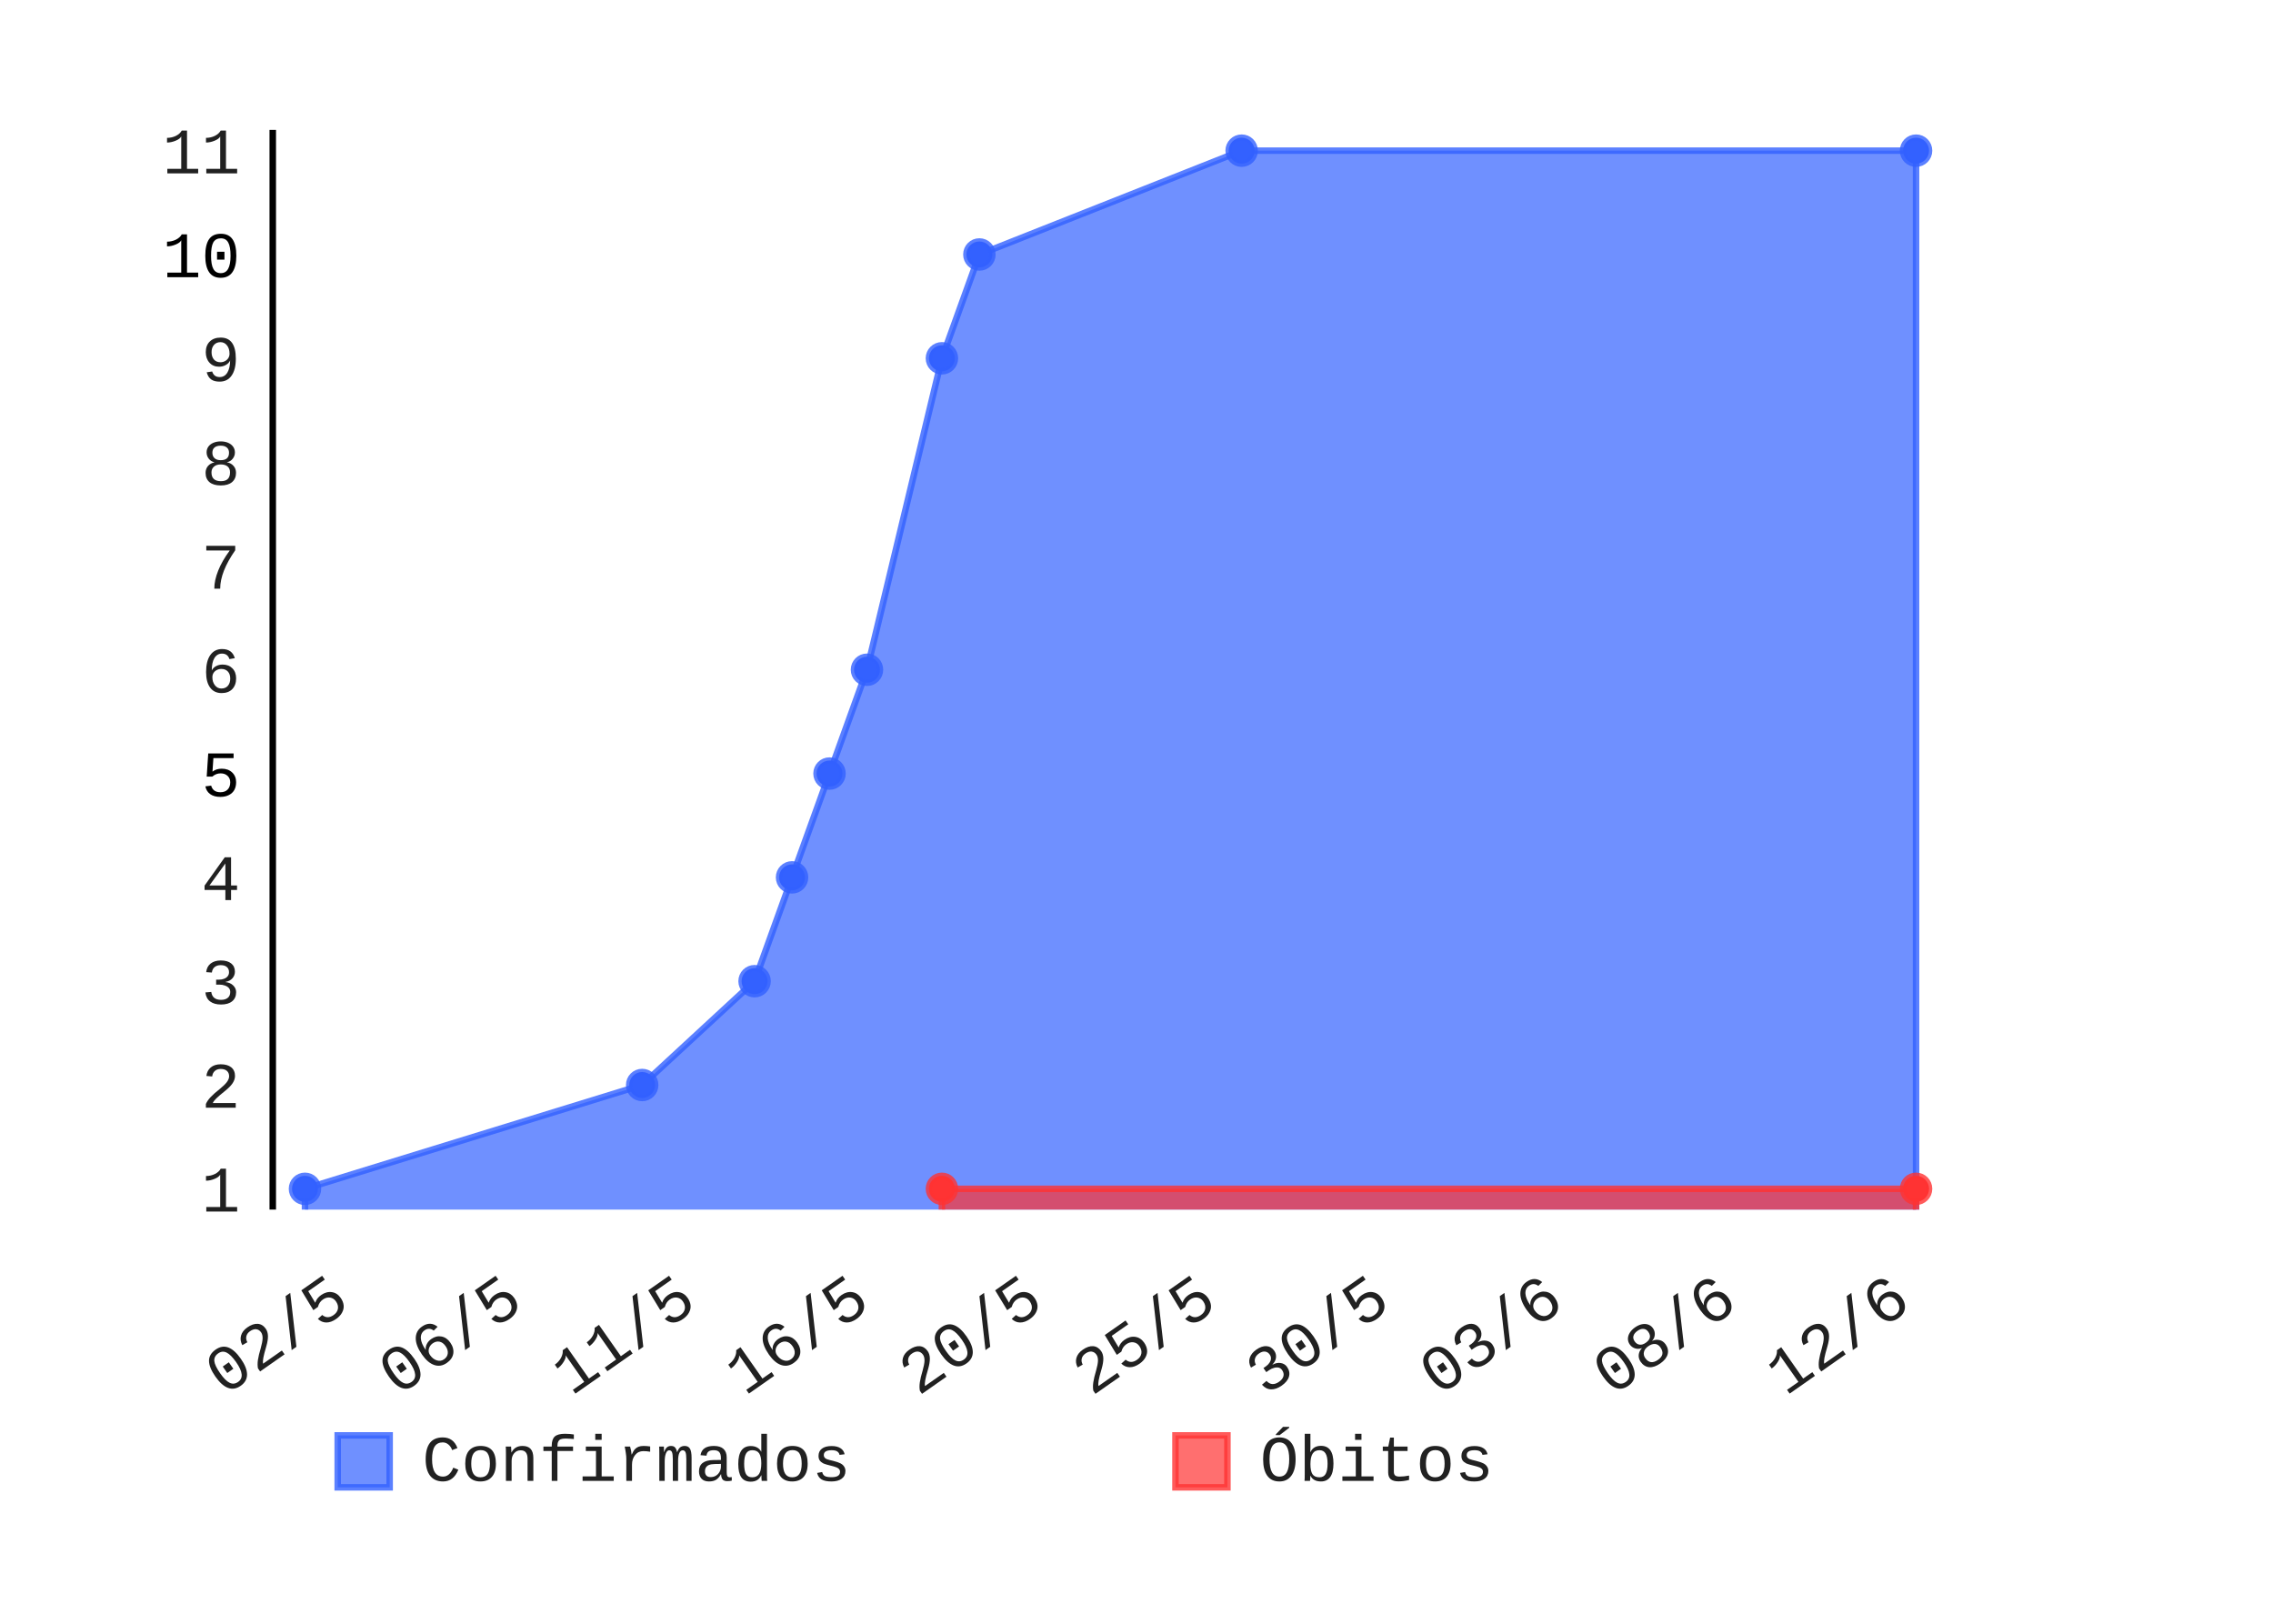
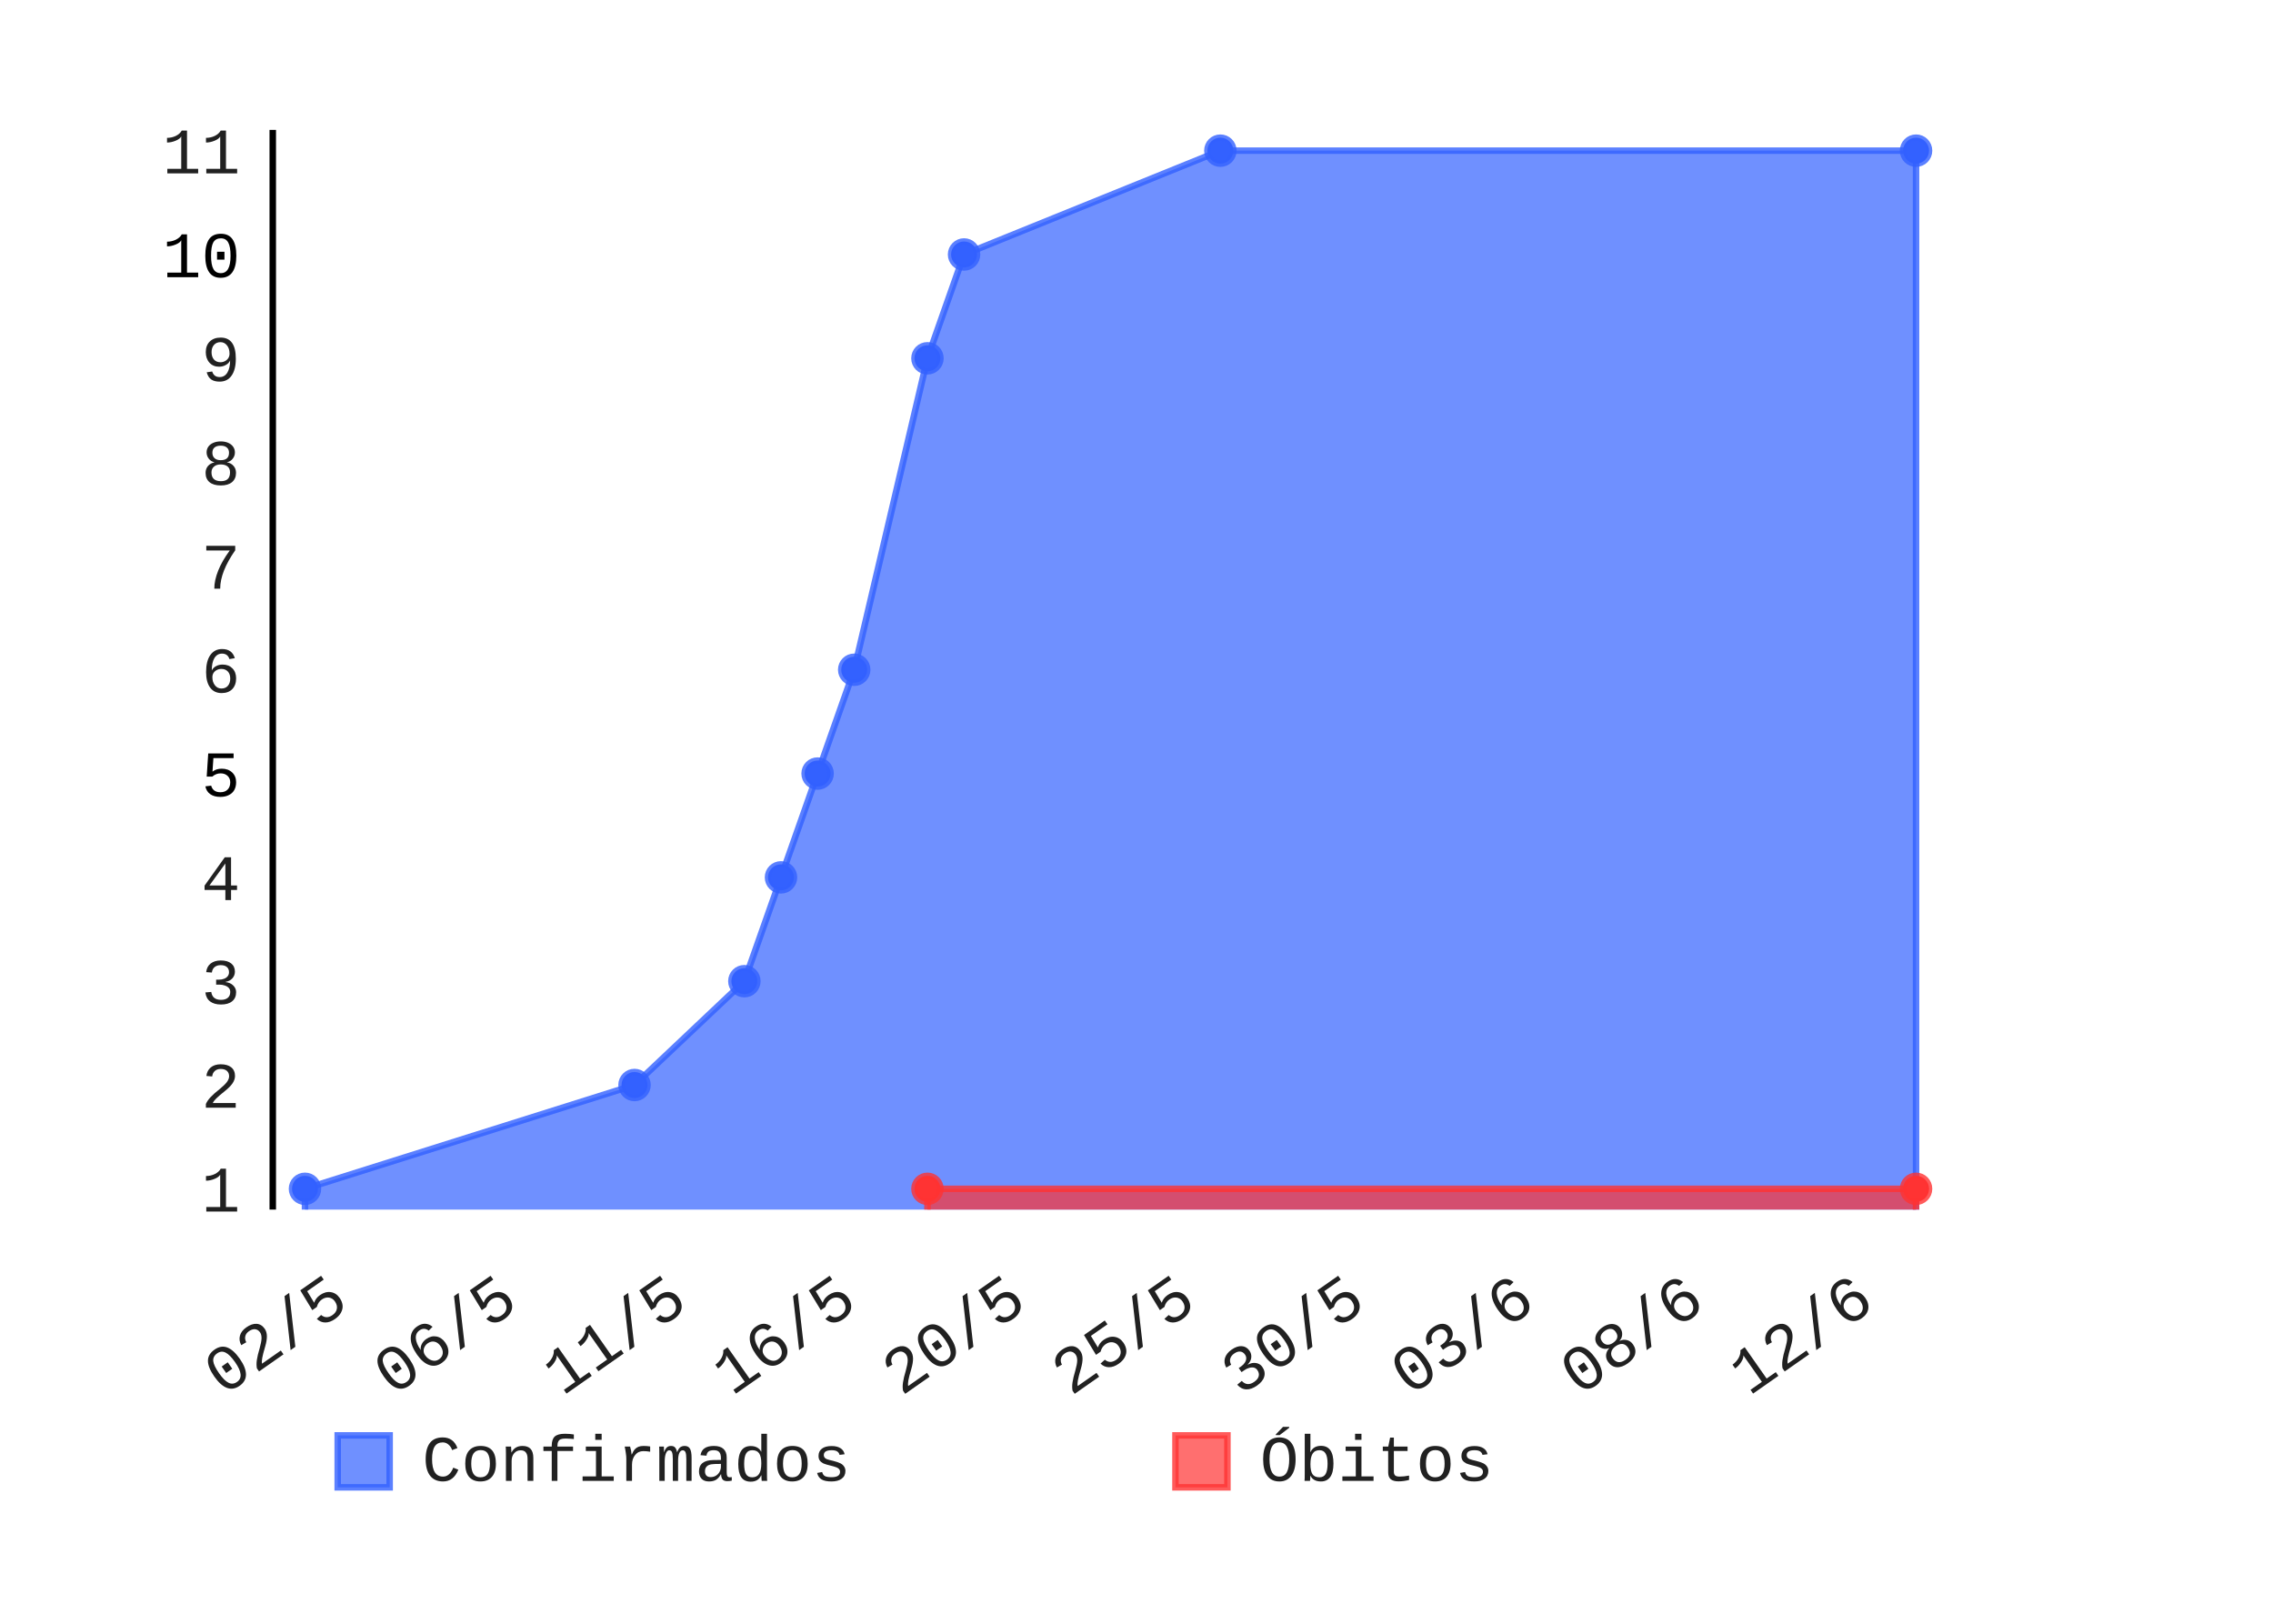
- <svg xmlns="http://www.w3.org/2000/svg" class="pygal-chart" height="250" id="chart-8c9bfa50-fb9b-44ac-90b3-ced3520da9b6" viewBox="0 0 350 250" width="350">
+ <svg xmlns="http://www.w3.org/2000/svg" class="pygal-chart" height="250" id="chart-bde1ed92-c1d8-47d5-9b69-a57da5bffee0" viewBox="0 0 350 250" width="350">
  <defs>
-     <style type="text/css">#chart-8c9bfa50-fb9b-44ac-90b3-ced3520da9b6{-webkit-user-select:none;-webkit-font-smoothing:antialiased;font-family:Consolas,"Liberation Mono",Menlo,Courier,monospace}#chart-8c9bfa50-fb9b-44ac-90b3-ced3520da9b6 .title{font-family:Consolas,"Liberation Mono",Menlo,Courier,monospace;font-size:8px}#chart-8c9bfa50-fb9b-44ac-90b3-ced3520da9b6 .legends .legend text{font-family:Consolas,"Liberation Mono",Menlo,Courier,monospace;font-size:10px}#chart-8c9bfa50-fb9b-44ac-90b3-ced3520da9b6 .axis text{font-family:Consolas,"Liberation Mono",Menlo,Courier,monospace;font-size:10px}#chart-8c9bfa50-fb9b-44ac-90b3-ced3520da9b6 .axis text.major{font-family:Consolas,"Liberation Mono",Menlo,Courier,monospace;font-size:10px}#chart-8c9bfa50-fb9b-44ac-90b3-ced3520da9b6 .text-overlay text.value{font-family:Consolas,"Liberation Mono",Menlo,Courier,monospace;font-size:16px}#chart-8c9bfa50-fb9b-44ac-90b3-ced3520da9b6 .text-overlay text.label{font-family:Consolas,"Liberation Mono",Menlo,Courier,monospace;font-size:10px}#chart-8c9bfa50-fb9b-44ac-90b3-ced3520da9b6 .tooltip{font-family:Consolas,"Liberation Mono",Menlo,Courier,monospace;font-size:12px}#chart-8c9bfa50-fb9b-44ac-90b3-ced3520da9b6 text.no_data{font-family:Consolas,"Liberation Mono",Menlo,Courier,monospace;font-size:64px}
- #chart-8c9bfa50-fb9b-44ac-90b3-ced3520da9b6{background-color:transparent}#chart-8c9bfa50-fb9b-44ac-90b3-ced3520da9b6 path,#chart-8c9bfa50-fb9b-44ac-90b3-ced3520da9b6 line,#chart-8c9bfa50-fb9b-44ac-90b3-ced3520da9b6 rect,#chart-8c9bfa50-fb9b-44ac-90b3-ced3520da9b6 circle{-webkit-transition:150ms;-moz-transition:150ms;transition:150ms}#chart-8c9bfa50-fb9b-44ac-90b3-ced3520da9b6 .graph &gt; .background{fill:transparent}#chart-8c9bfa50-fb9b-44ac-90b3-ced3520da9b6 .plot &gt; .background{fill:rgba(255,255,255,1)}#chart-8c9bfa50-fb9b-44ac-90b3-ced3520da9b6 .graph{fill:rgba(0,0,0,.87)}#chart-8c9bfa50-fb9b-44ac-90b3-ced3520da9b6 text.no_data{fill:rgba(0,0,0,1)}#chart-8c9bfa50-fb9b-44ac-90b3-ced3520da9b6 .title{fill:rgba(0,0,0,1)}#chart-8c9bfa50-fb9b-44ac-90b3-ced3520da9b6 .legends .legend text{fill:rgba(0,0,0,.87)}#chart-8c9bfa50-fb9b-44ac-90b3-ced3520da9b6 .legends .legend:hover text{fill:rgba(0,0,0,1)}#chart-8c9bfa50-fb9b-44ac-90b3-ced3520da9b6 .axis .line{stroke:rgba(0,0,0,1)}#chart-8c9bfa50-fb9b-44ac-90b3-ced3520da9b6 .axis .guide.line{stroke:rgba(0,0,0,.54)}#chart-8c9bfa50-fb9b-44ac-90b3-ced3520da9b6 .axis .major.line{stroke:rgba(0,0,0,.87)}#chart-8c9bfa50-fb9b-44ac-90b3-ced3520da9b6 .axis text.major{fill:rgba(0,0,0,1)}#chart-8c9bfa50-fb9b-44ac-90b3-ced3520da9b6 .axis.y .guides:hover .guide.line,#chart-8c9bfa50-fb9b-44ac-90b3-ced3520da9b6 .line-graph .axis.x .guides:hover .guide.line,#chart-8c9bfa50-fb9b-44ac-90b3-ced3520da9b6 .stackedline-graph .axis.x .guides:hover .guide.line,#chart-8c9bfa50-fb9b-44ac-90b3-ced3520da9b6 .xy-graph .axis.x .guides:hover .guide.line{stroke:rgba(0,0,0,1)}#chart-8c9bfa50-fb9b-44ac-90b3-ced3520da9b6 .axis .guides:hover text{fill:rgba(0,0,0,1)}#chart-8c9bfa50-fb9b-44ac-90b3-ced3520da9b6 .reactive{fill-opacity:.7;stroke-opacity:.8}#chart-8c9bfa50-fb9b-44ac-90b3-ced3520da9b6 .ci{stroke:rgba(0,0,0,.87)}#chart-8c9bfa50-fb9b-44ac-90b3-ced3520da9b6 .reactive.active,#chart-8c9bfa50-fb9b-44ac-90b3-ced3520da9b6 .active .reactive{fill-opacity:.8;stroke-opacity:.9;stroke-width:4}#chart-8c9bfa50-fb9b-44ac-90b3-ced3520da9b6 .ci .reactive.active{stroke-width:1.5}#chart-8c9bfa50-fb9b-44ac-90b3-ced3520da9b6 .series text{fill:rgba(0,0,0,1)}#chart-8c9bfa50-fb9b-44ac-90b3-ced3520da9b6 .tooltip rect{fill:rgba(255,255,255,1);stroke:rgba(0,0,0,1);-webkit-transition:opacity 150ms;-moz-transition:opacity 150ms;transition:opacity 150ms}#chart-8c9bfa50-fb9b-44ac-90b3-ced3520da9b6 .tooltip .label{fill:rgba(0,0,0,.87)}#chart-8c9bfa50-fb9b-44ac-90b3-ced3520da9b6 .tooltip .label{fill:rgba(0,0,0,.87)}#chart-8c9bfa50-fb9b-44ac-90b3-ced3520da9b6 .tooltip .legend{font-size:.8em;fill:rgba(0,0,0,.54)}#chart-8c9bfa50-fb9b-44ac-90b3-ced3520da9b6 .tooltip .x_label{font-size:.6em;fill:rgba(0,0,0,1)}#chart-8c9bfa50-fb9b-44ac-90b3-ced3520da9b6 .tooltip .xlink{font-size:.5em;text-decoration:underline}#chart-8c9bfa50-fb9b-44ac-90b3-ced3520da9b6 .tooltip .value{font-size:1.5em}#chart-8c9bfa50-fb9b-44ac-90b3-ced3520da9b6 .bound{font-size:.5em}#chart-8c9bfa50-fb9b-44ac-90b3-ced3520da9b6 .max-value{font-size:.75em;fill:rgba(0,0,0,.54)}#chart-8c9bfa50-fb9b-44ac-90b3-ced3520da9b6 .map-element{fill:rgba(255,255,255,1);stroke:rgba(0,0,0,.54) !important}#chart-8c9bfa50-fb9b-44ac-90b3-ced3520da9b6 .map-element .reactive{fill-opacity:inherit;stroke-opacity:inherit}#chart-8c9bfa50-fb9b-44ac-90b3-ced3520da9b6 .color-0,#chart-8c9bfa50-fb9b-44ac-90b3-ced3520da9b6 .color-0 a:visited{stroke:#3361FF;fill:#3361FF}#chart-8c9bfa50-fb9b-44ac-90b3-ced3520da9b6 .color-1,#chart-8c9bfa50-fb9b-44ac-90b3-ced3520da9b6 .color-1 a:visited{stroke:#FF3333;fill:#FF3333}#chart-8c9bfa50-fb9b-44ac-90b3-ced3520da9b6 .text-overlay .color-0 text{fill:black}#chart-8c9bfa50-fb9b-44ac-90b3-ced3520da9b6 .text-overlay .color-1 text{fill:black}
- #chart-8c9bfa50-fb9b-44ac-90b3-ced3520da9b6 text.no_data{text-anchor:middle}#chart-8c9bfa50-fb9b-44ac-90b3-ced3520da9b6 .guide.line{fill:none}#chart-8c9bfa50-fb9b-44ac-90b3-ced3520da9b6 .centered{text-anchor:middle}#chart-8c9bfa50-fb9b-44ac-90b3-ced3520da9b6 .title{text-anchor:middle}#chart-8c9bfa50-fb9b-44ac-90b3-ced3520da9b6 .legends .legend text{fill-opacity:1}#chart-8c9bfa50-fb9b-44ac-90b3-ced3520da9b6 .axis.x text{text-anchor:middle}#chart-8c9bfa50-fb9b-44ac-90b3-ced3520da9b6 .axis.x:not(.web) text[transform]{text-anchor:start}#chart-8c9bfa50-fb9b-44ac-90b3-ced3520da9b6 .axis.x:not(.web) text[transform].backwards{text-anchor:end}#chart-8c9bfa50-fb9b-44ac-90b3-ced3520da9b6 .axis.y text{text-anchor:end}#chart-8c9bfa50-fb9b-44ac-90b3-ced3520da9b6 .axis.y text[transform].backwards{text-anchor:start}#chart-8c9bfa50-fb9b-44ac-90b3-ced3520da9b6 .axis.y2 text{text-anchor:start}#chart-8c9bfa50-fb9b-44ac-90b3-ced3520da9b6 .axis.y2 text[transform].backwards{text-anchor:end}#chart-8c9bfa50-fb9b-44ac-90b3-ced3520da9b6 .axis .guide.line{stroke-dasharray:4,4}#chart-8c9bfa50-fb9b-44ac-90b3-ced3520da9b6 .axis .major.guide.line{stroke-dasharray:6,6}#chart-8c9bfa50-fb9b-44ac-90b3-ced3520da9b6 .horizontal .axis.y .guide.line,#chart-8c9bfa50-fb9b-44ac-90b3-ced3520da9b6 .horizontal .axis.y2 .guide.line,#chart-8c9bfa50-fb9b-44ac-90b3-ced3520da9b6 .vertical .axis.x .guide.line{opacity:0}#chart-8c9bfa50-fb9b-44ac-90b3-ced3520da9b6 .horizontal .axis.always_show .guide.line,#chart-8c9bfa50-fb9b-44ac-90b3-ced3520da9b6 .vertical .axis.always_show .guide.line{opacity:1 !important}#chart-8c9bfa50-fb9b-44ac-90b3-ced3520da9b6 .axis.y .guides:hover .guide.line,#chart-8c9bfa50-fb9b-44ac-90b3-ced3520da9b6 .axis.y2 .guides:hover .guide.line,#chart-8c9bfa50-fb9b-44ac-90b3-ced3520da9b6 .axis.x .guides:hover .guide.line{opacity:1}#chart-8c9bfa50-fb9b-44ac-90b3-ced3520da9b6 .axis .guides:hover text{opacity:1}#chart-8c9bfa50-fb9b-44ac-90b3-ced3520da9b6 .nofill{fill:none}#chart-8c9bfa50-fb9b-44ac-90b3-ced3520da9b6 .subtle-fill{fill-opacity:.2}#chart-8c9bfa50-fb9b-44ac-90b3-ced3520da9b6 .dot{stroke-width:1px;fill-opacity:1}#chart-8c9bfa50-fb9b-44ac-90b3-ced3520da9b6 .dot.active{stroke-width:5px}#chart-8c9bfa50-fb9b-44ac-90b3-ced3520da9b6 .dot.negative{fill:transparent}#chart-8c9bfa50-fb9b-44ac-90b3-ced3520da9b6 text,#chart-8c9bfa50-fb9b-44ac-90b3-ced3520da9b6 tspan{stroke:none !important}#chart-8c9bfa50-fb9b-44ac-90b3-ced3520da9b6 .series text.active{opacity:1}#chart-8c9bfa50-fb9b-44ac-90b3-ced3520da9b6 .tooltip rect{fill-opacity:.95;stroke-width:.5}#chart-8c9bfa50-fb9b-44ac-90b3-ced3520da9b6 .tooltip text{fill-opacity:1}#chart-8c9bfa50-fb9b-44ac-90b3-ced3520da9b6 .showable{visibility:hidden}#chart-8c9bfa50-fb9b-44ac-90b3-ced3520da9b6 .showable.shown{visibility:visible}#chart-8c9bfa50-fb9b-44ac-90b3-ced3520da9b6 .gauge-background{fill:rgba(229,229,229,1);stroke:none}#chart-8c9bfa50-fb9b-44ac-90b3-ced3520da9b6 .bg-lines{stroke:transparent;stroke-width:2px}</style>
+     <style type="text/css">#chart-bde1ed92-c1d8-47d5-9b69-a57da5bffee0{-webkit-user-select:none;-webkit-font-smoothing:antialiased;font-family:Consolas,"Liberation Mono",Menlo,Courier,monospace}#chart-bde1ed92-c1d8-47d5-9b69-a57da5bffee0 .title{font-family:Consolas,"Liberation Mono",Menlo,Courier,monospace;font-size:8px}#chart-bde1ed92-c1d8-47d5-9b69-a57da5bffee0 .legends .legend text{font-family:Consolas,"Liberation Mono",Menlo,Courier,monospace;font-size:10px}#chart-bde1ed92-c1d8-47d5-9b69-a57da5bffee0 .axis text{font-family:Consolas,"Liberation Mono",Menlo,Courier,monospace;font-size:10px}#chart-bde1ed92-c1d8-47d5-9b69-a57da5bffee0 .axis text.major{font-family:Consolas,"Liberation Mono",Menlo,Courier,monospace;font-size:10px}#chart-bde1ed92-c1d8-47d5-9b69-a57da5bffee0 .text-overlay text.value{font-family:Consolas,"Liberation Mono",Menlo,Courier,monospace;font-size:16px}#chart-bde1ed92-c1d8-47d5-9b69-a57da5bffee0 .text-overlay text.label{font-family:Consolas,"Liberation Mono",Menlo,Courier,monospace;font-size:10px}#chart-bde1ed92-c1d8-47d5-9b69-a57da5bffee0 .tooltip{font-family:Consolas,"Liberation Mono",Menlo,Courier,monospace;font-size:12px}#chart-bde1ed92-c1d8-47d5-9b69-a57da5bffee0 text.no_data{font-family:Consolas,"Liberation Mono",Menlo,Courier,monospace;font-size:64px}
+ #chart-bde1ed92-c1d8-47d5-9b69-a57da5bffee0{background-color:transparent}#chart-bde1ed92-c1d8-47d5-9b69-a57da5bffee0 path,#chart-bde1ed92-c1d8-47d5-9b69-a57da5bffee0 line,#chart-bde1ed92-c1d8-47d5-9b69-a57da5bffee0 rect,#chart-bde1ed92-c1d8-47d5-9b69-a57da5bffee0 circle{-webkit-transition:150ms;-moz-transition:150ms;transition:150ms}#chart-bde1ed92-c1d8-47d5-9b69-a57da5bffee0 .graph &gt; .background{fill:transparent}#chart-bde1ed92-c1d8-47d5-9b69-a57da5bffee0 .plot &gt; .background{fill:rgba(255,255,255,1)}#chart-bde1ed92-c1d8-47d5-9b69-a57da5bffee0 .graph{fill:rgba(0,0,0,.87)}#chart-bde1ed92-c1d8-47d5-9b69-a57da5bffee0 text.no_data{fill:rgba(0,0,0,1)}#chart-bde1ed92-c1d8-47d5-9b69-a57da5bffee0 .title{fill:rgba(0,0,0,1)}#chart-bde1ed92-c1d8-47d5-9b69-a57da5bffee0 .legends .legend text{fill:rgba(0,0,0,.87)}#chart-bde1ed92-c1d8-47d5-9b69-a57da5bffee0 .legends .legend:hover text{fill:rgba(0,0,0,1)}#chart-bde1ed92-c1d8-47d5-9b69-a57da5bffee0 .axis .line{stroke:rgba(0,0,0,1)}#chart-bde1ed92-c1d8-47d5-9b69-a57da5bffee0 .axis .guide.line{stroke:rgba(0,0,0,.54)}#chart-bde1ed92-c1d8-47d5-9b69-a57da5bffee0 .axis .major.line{stroke:rgba(0,0,0,.87)}#chart-bde1ed92-c1d8-47d5-9b69-a57da5bffee0 .axis text.major{fill:rgba(0,0,0,1)}#chart-bde1ed92-c1d8-47d5-9b69-a57da5bffee0 .axis.y .guides:hover .guide.line,#chart-bde1ed92-c1d8-47d5-9b69-a57da5bffee0 .line-graph .axis.x .guides:hover .guide.line,#chart-bde1ed92-c1d8-47d5-9b69-a57da5bffee0 .stackedline-graph .axis.x .guides:hover .guide.line,#chart-bde1ed92-c1d8-47d5-9b69-a57da5bffee0 .xy-graph .axis.x .guides:hover .guide.line{stroke:rgba(0,0,0,1)}#chart-bde1ed92-c1d8-47d5-9b69-a57da5bffee0 .axis .guides:hover text{fill:rgba(0,0,0,1)}#chart-bde1ed92-c1d8-47d5-9b69-a57da5bffee0 .reactive{fill-opacity:.7;stroke-opacity:.8}#chart-bde1ed92-c1d8-47d5-9b69-a57da5bffee0 .ci{stroke:rgba(0,0,0,.87)}#chart-bde1ed92-c1d8-47d5-9b69-a57da5bffee0 .reactive.active,#chart-bde1ed92-c1d8-47d5-9b69-a57da5bffee0 .active .reactive{fill-opacity:.8;stroke-opacity:.9;stroke-width:4}#chart-bde1ed92-c1d8-47d5-9b69-a57da5bffee0 .ci .reactive.active{stroke-width:1.5}#chart-bde1ed92-c1d8-47d5-9b69-a57da5bffee0 .series text{fill:rgba(0,0,0,1)}#chart-bde1ed92-c1d8-47d5-9b69-a57da5bffee0 .tooltip rect{fill:rgba(255,255,255,1);stroke:rgba(0,0,0,1);-webkit-transition:opacity 150ms;-moz-transition:opacity 150ms;transition:opacity 150ms}#chart-bde1ed92-c1d8-47d5-9b69-a57da5bffee0 .tooltip .label{fill:rgba(0,0,0,.87)}#chart-bde1ed92-c1d8-47d5-9b69-a57da5bffee0 .tooltip .label{fill:rgba(0,0,0,.87)}#chart-bde1ed92-c1d8-47d5-9b69-a57da5bffee0 .tooltip .legend{font-size:.8em;fill:rgba(0,0,0,.54)}#chart-bde1ed92-c1d8-47d5-9b69-a57da5bffee0 .tooltip .x_label{font-size:.6em;fill:rgba(0,0,0,1)}#chart-bde1ed92-c1d8-47d5-9b69-a57da5bffee0 .tooltip .xlink{font-size:.5em;text-decoration:underline}#chart-bde1ed92-c1d8-47d5-9b69-a57da5bffee0 .tooltip .value{font-size:1.5em}#chart-bde1ed92-c1d8-47d5-9b69-a57da5bffee0 .bound{font-size:.5em}#chart-bde1ed92-c1d8-47d5-9b69-a57da5bffee0 .max-value{font-size:.75em;fill:rgba(0,0,0,.54)}#chart-bde1ed92-c1d8-47d5-9b69-a57da5bffee0 .map-element{fill:rgba(255,255,255,1);stroke:rgba(0,0,0,.54) !important}#chart-bde1ed92-c1d8-47d5-9b69-a57da5bffee0 .map-element .reactive{fill-opacity:inherit;stroke-opacity:inherit}#chart-bde1ed92-c1d8-47d5-9b69-a57da5bffee0 .color-0,#chart-bde1ed92-c1d8-47d5-9b69-a57da5bffee0 .color-0 a:visited{stroke:#3361FF;fill:#3361FF}#chart-bde1ed92-c1d8-47d5-9b69-a57da5bffee0 .color-1,#chart-bde1ed92-c1d8-47d5-9b69-a57da5bffee0 .color-1 a:visited{stroke:#FF3333;fill:#FF3333}#chart-bde1ed92-c1d8-47d5-9b69-a57da5bffee0 .text-overlay .color-0 text{fill:black}#chart-bde1ed92-c1d8-47d5-9b69-a57da5bffee0 .text-overlay .color-1 text{fill:black}
+ #chart-bde1ed92-c1d8-47d5-9b69-a57da5bffee0 text.no_data{text-anchor:middle}#chart-bde1ed92-c1d8-47d5-9b69-a57da5bffee0 .guide.line{fill:none}#chart-bde1ed92-c1d8-47d5-9b69-a57da5bffee0 .centered{text-anchor:middle}#chart-bde1ed92-c1d8-47d5-9b69-a57da5bffee0 .title{text-anchor:middle}#chart-bde1ed92-c1d8-47d5-9b69-a57da5bffee0 .legends .legend text{fill-opacity:1}#chart-bde1ed92-c1d8-47d5-9b69-a57da5bffee0 .axis.x text{text-anchor:middle}#chart-bde1ed92-c1d8-47d5-9b69-a57da5bffee0 .axis.x:not(.web) text[transform]{text-anchor:start}#chart-bde1ed92-c1d8-47d5-9b69-a57da5bffee0 .axis.x:not(.web) text[transform].backwards{text-anchor:end}#chart-bde1ed92-c1d8-47d5-9b69-a57da5bffee0 .axis.y text{text-anchor:end}#chart-bde1ed92-c1d8-47d5-9b69-a57da5bffee0 .axis.y text[transform].backwards{text-anchor:start}#chart-bde1ed92-c1d8-47d5-9b69-a57da5bffee0 .axis.y2 text{text-anchor:start}#chart-bde1ed92-c1d8-47d5-9b69-a57da5bffee0 .axis.y2 text[transform].backwards{text-anchor:end}#chart-bde1ed92-c1d8-47d5-9b69-a57da5bffee0 .axis .guide.line{stroke-dasharray:4,4}#chart-bde1ed92-c1d8-47d5-9b69-a57da5bffee0 .axis .major.guide.line{stroke-dasharray:6,6}#chart-bde1ed92-c1d8-47d5-9b69-a57da5bffee0 .horizontal .axis.y .guide.line,#chart-bde1ed92-c1d8-47d5-9b69-a57da5bffee0 .horizontal .axis.y2 .guide.line,#chart-bde1ed92-c1d8-47d5-9b69-a57da5bffee0 .vertical .axis.x .guide.line{opacity:0}#chart-bde1ed92-c1d8-47d5-9b69-a57da5bffee0 .horizontal .axis.always_show .guide.line,#chart-bde1ed92-c1d8-47d5-9b69-a57da5bffee0 .vertical .axis.always_show .guide.line{opacity:1 !important}#chart-bde1ed92-c1d8-47d5-9b69-a57da5bffee0 .axis.y .guides:hover .guide.line,#chart-bde1ed92-c1d8-47d5-9b69-a57da5bffee0 .axis.y2 .guides:hover .guide.line,#chart-bde1ed92-c1d8-47d5-9b69-a57da5bffee0 .axis.x .guides:hover .guide.line{opacity:1}#chart-bde1ed92-c1d8-47d5-9b69-a57da5bffee0 .axis .guides:hover text{opacity:1}#chart-bde1ed92-c1d8-47d5-9b69-a57da5bffee0 .nofill{fill:none}#chart-bde1ed92-c1d8-47d5-9b69-a57da5bffee0 .subtle-fill{fill-opacity:.2}#chart-bde1ed92-c1d8-47d5-9b69-a57da5bffee0 .dot{stroke-width:1px;fill-opacity:1}#chart-bde1ed92-c1d8-47d5-9b69-a57da5bffee0 .dot.active{stroke-width:5px}#chart-bde1ed92-c1d8-47d5-9b69-a57da5bffee0 .dot.negative{fill:transparent}#chart-bde1ed92-c1d8-47d5-9b69-a57da5bffee0 text,#chart-bde1ed92-c1d8-47d5-9b69-a57da5bffee0 tspan{stroke:none !important}#chart-bde1ed92-c1d8-47d5-9b69-a57da5bffee0 .series text.active{opacity:1}#chart-bde1ed92-c1d8-47d5-9b69-a57da5bffee0 .tooltip rect{fill-opacity:.95;stroke-width:.5}#chart-bde1ed92-c1d8-47d5-9b69-a57da5bffee0 .tooltip text{fill-opacity:1}#chart-bde1ed92-c1d8-47d5-9b69-a57da5bffee0 .showable{visibility:hidden}#chart-bde1ed92-c1d8-47d5-9b69-a57da5bffee0 .showable.shown{visibility:visible}#chart-bde1ed92-c1d8-47d5-9b69-a57da5bffee0 .gauge-background{fill:rgba(229,229,229,1);stroke:none}#chart-bde1ed92-c1d8-47d5-9b69-a57da5bffee0 .bg-lines{stroke:transparent;stroke-width:2px}</style>
  </defs>
  <g class="graph datetimeline-graph vertical">
    <rect class="background" height="250" width="350" x="0" y="0" />
    <g class="plot" transform="translate(42, 20)">
      <rect class="background" height="166.234" width="258.0" x="0" y="0" />
      <g class="axis y">
        <g class="guides">
          <text class="" x="-5" y="166.537">1</text>
        </g>
        <g class="guides">
          <text class="" x="-5" y="150.553">2</text>
        </g>
        <g class="guides">
          <text class="" x="-5" y="134.569">3</text>
        </g>
        <g class="guides">
          <text class="" x="-5" y="118.585">4</text>
        </g>
        <g class="guides">
          <text class="major" x="-5" y="102.601">5</text>
        </g>
        <g class="guides">
          <text class="" x="-5" y="86.617">6</text>
        </g>
        <g class="guides">
          <text class="" x="-5" y="70.633">7</text>
        </g>
        <g class="guides">
          <text class="" x="-5" y="54.649">8</text>
        </g>
        <g class="guides">
          <text class="" x="-5" y="38.665">9</text>
        </g>
        <g class="guides">
          <text class="major" x="-5" y="22.681">10</text>
        </g>
        <g class="guides">
          <text class="" x="-5" y="6.697">11</text>
        </g>
      </g>
      <g class="axis x">
        <path class="line" d="M0 0 v166.234" />
        <g class="guides">
-           <path class="guide line" d="M12.226 0 v166.234" />
-           <text class="backwards" transform="rotate(325 12.2265 181.2342)" x="12.226" y="181.234">02/5</text>
+           <path class="guide line" d="M12.061 0 v166.234" />
+           <text class="backwards" transform="rotate(325 12.06138 181.2342)" x="12.061" y="181.234">02/5</text>
        </g>
        <g class="guides">
-           <path class="guide line" d="M38.936 0 v166.234" />
-           <text class="backwards" transform="rotate(325 38.9359 181.2342)" x="38.936" y="181.234">06/5</text>
+           <path class="guide line" d="M38.164 0 v166.234" />
+           <text class="backwards" transform="rotate(325 38.16375 181.2342)" x="38.164" y="181.234">06/5</text>
        </g>
        <g class="guides">
-           <path class="guide line" d="M65.645 0 v166.234" />
-           <text class="backwards" transform="rotate(325 65.6453 181.2342)" x="65.645" y="181.234">11/5</text>
+           <path class="guide line" d="M64.266 0 v166.234" />
+           <text class="backwards" transform="rotate(325 64.26612 181.2342)" x="64.266" y="181.234">11/5</text>
        </g>
        <g class="guides">
-           <path class="guide line" d="M92.355 0 v166.234" />
-           <text class="backwards" transform="rotate(325 92.3547 181.2342)" x="92.355" y="181.234">16/5</text>
+           <path class="guide line" d="M90.368 0 v166.234" />
+           <text class="backwards" transform="rotate(325 90.36849 181.2342)" x="90.368" y="181.234">16/5</text>
        </g>
        <g class="guides">
-           <path class="guide line" d="M119.064 0 v166.234" />
-           <text class="backwards" transform="rotate(325 119.0641 181.2342)" x="119.064" y="181.234">20/5</text>
+           <path class="guide line" d="M116.471 0 v166.234" />
+           <text class="backwards" transform="rotate(325 116.4709 181.2342)" x="116.471" y="181.234">20/5</text>
        </g>
        <g class="guides">
-           <path class="guide line" d="M145.774 0 v166.234" />
-           <text class="backwards" transform="rotate(325 145.7735 181.2342)" x="145.774" y="181.234">25/5</text>
+           <path class="guide line" d="M142.573 0 v166.234" />
+           <text class="backwards" transform="rotate(325 142.5732 181.2342)" x="142.573" y="181.234">25/5</text>
        </g>
        <g class="guides">
-           <path class="guide line" d="M172.483 0 v166.234" />
-           <text class="backwards" transform="rotate(325 172.4829 181.2342)" x="172.483" y="181.234">30/5</text>
+           <path class="guide line" d="M168.676 0 v166.234" />
+           <text class="backwards" transform="rotate(325 168.6756 181.2342)" x="168.676" y="181.234">30/5</text>
        </g>
        <g class="guides">
-           <path class="guide line" d="M199.192 0 v166.234" />
-           <text class="backwards" transform="rotate(325 199.1923 181.2342)" x="199.192" y="181.234">03/6</text>
+           <path class="guide line" d="M194.778 0 v166.234" />
+           <text class="backwards" transform="rotate(325 194.778 181.2342)" x="194.778" y="181.234">03/6</text>
        </g>
        <g class="guides">
-           <path class="guide line" d="M225.902 0 v166.234" />
-           <text class="backwards" transform="rotate(325 225.9017 181.2342)" x="225.902" y="181.234">08/6</text>
+           <path class="guide line" d="M220.88 0 v166.234" />
+           <text class="backwards" transform="rotate(325 220.8803 181.2342)" x="220.88" y="181.234">08/6</text>
        </g>
        <g class="guides">
-           <path class="guide line" d="M252.611 0 v166.234" />
-           <text class="backwards" transform="rotate(325 252.6111 181.2342)" x="252.611" y="181.234">12/6</text>
+           <path class="guide line" d="M246.983 0 v166.234" />
+           <text class="backwards" transform="rotate(325 246.9827 181.2342)" x="246.983" y="181.234">12/6</text>
        </g>
      </g>
      <g class="series serie-0 color-0">
-         <path class="line reactive" d="M4.962 166.234 L4.962 163.037 56.885 147.053 74.192 131.069 79.962 115.085 85.731 99.101 91.5 83.117 103.038 35.165 108.808 19.181 149.192 3.197 253.038 3.197 253.038 166.234" />
+         <path class="line reactive" d="M4.962 166.234 L4.962 163.037 55.705 147.053 72.619 131.069 78.257 115.085 83.895 99.101 89.533 83.117 100.809 35.165 106.448 19.181 145.914 3.197 253.038 3.197 253.038 166.234" />
      </g>
      <g class="series serie-1 color-1">
-         <path class="line reactive" d="M103.038 166.234 L103.038 163.037 253.038 163.037 253.038 166.234" />
+         <path class="line reactive" d="M100.809 166.234 L100.809 163.037 253.038 163.037 253.038 166.234" />
      </g>
    </g>
    <g class="titles" />
    <g class="plot overlay" transform="translate(42, 20)">
      <g class="series serie-0 color-0">
        <g class="dots">
          <circle class="dot reactive tooltip-trigger" cx="4.962" cy="163.037" r="2" />
        </g>
        <g class="dots">
-           <circle class="dot reactive tooltip-trigger" cx="56.885" cy="147.053" r="2" />
+           <circle class="dot reactive tooltip-trigger" cx="55.705" cy="147.053" r="2" />
        </g>
        <g class="dots">
-           <circle class="dot reactive tooltip-trigger" cx="74.192" cy="131.069" r="2" />
+           <circle class="dot reactive tooltip-trigger" cx="72.619" cy="131.069" r="2" />
        </g>
        <g class="dots">
-           <circle class="dot reactive tooltip-trigger" cx="79.962" cy="115.085" r="2" />
+           <circle class="dot reactive tooltip-trigger" cx="78.257" cy="115.085" r="2" />
        </g>
        <g class="dots">
-           <circle class="dot reactive tooltip-trigger" cx="85.731" cy="99.101" r="2" />
+           <circle class="dot reactive tooltip-trigger" cx="83.895" cy="99.101" r="2" />
        </g>
        <g class="dots">
-           <circle class="dot reactive tooltip-trigger" cx="91.5" cy="83.117" r="2" />
+           <circle class="dot reactive tooltip-trigger" cx="89.533" cy="83.117" r="2" />
        </g>
        <g class="dots">
-           <circle class="dot reactive tooltip-trigger" cx="103.038" cy="35.165" r="2" />
+           <circle class="dot reactive tooltip-trigger" cx="100.809" cy="35.165" r="2" />
        </g>
        <g class="dots">
-           <circle class="dot reactive tooltip-trigger" cx="108.808" cy="19.181" r="2" />
+           <circle class="dot reactive tooltip-trigger" cx="106.448" cy="19.181" r="2" />
        </g>
        <g class="dots">
-           <circle class="dot reactive tooltip-trigger" cx="149.192" cy="3.197" r="2" />
+           <circle class="dot reactive tooltip-trigger" cx="145.914" cy="3.197" r="2" />
        </g>
        <g class="dots">
          <circle class="dot reactive tooltip-trigger" cx="253.038" cy="3.197" r="2" />
        </g>
      </g>
      <g class="series serie-1 color-1">
        <g class="dots">
-           <circle class="dot reactive tooltip-trigger" cx="103.038" cy="163.037" r="2" />
+           <circle class="dot reactive tooltip-trigger" cx="100.809" cy="163.037" r="2" />
        </g>
        <g class="dots">
          <circle class="dot reactive tooltip-trigger" cx="253.038" cy="163.037" r="2" />
        </g>
      </g>
    </g>
    <g class="plot text-overlay" transform="translate(42, 20)">
      <g class="series serie-0 color-0" />
      <g class="series serie-1 color-1" />
    </g>
    <g class="plot tooltip-overlay" transform="translate(42, 20)">
      <g class="tooltip" style="opacity: 0" transform="translate(0 0)">
        <rect class="tooltip-box" height="0" rx="10" ry="10" width="0" />
        <g class="text" />
      </g>
    </g>
    <g class="legends" transform="translate(52, 220)">
      <g class="legend reactive activate-serie" id="activate-serie-0">
        <rect class="color-0 reactive" height="8" width="8" x="0.0" y="1.0" />
        <text x="13.0" y="8.0">Confirmados</text>
      </g>
      <g class="legend reactive activate-serie" id="activate-serie-1">
        <rect class="color-1 reactive" height="8" width="8" x="129.0" y="1.0" />
        <text x="142.0" y="8.0">Óbitos</text>
      </g>
    </g>
  </g>
</svg>
